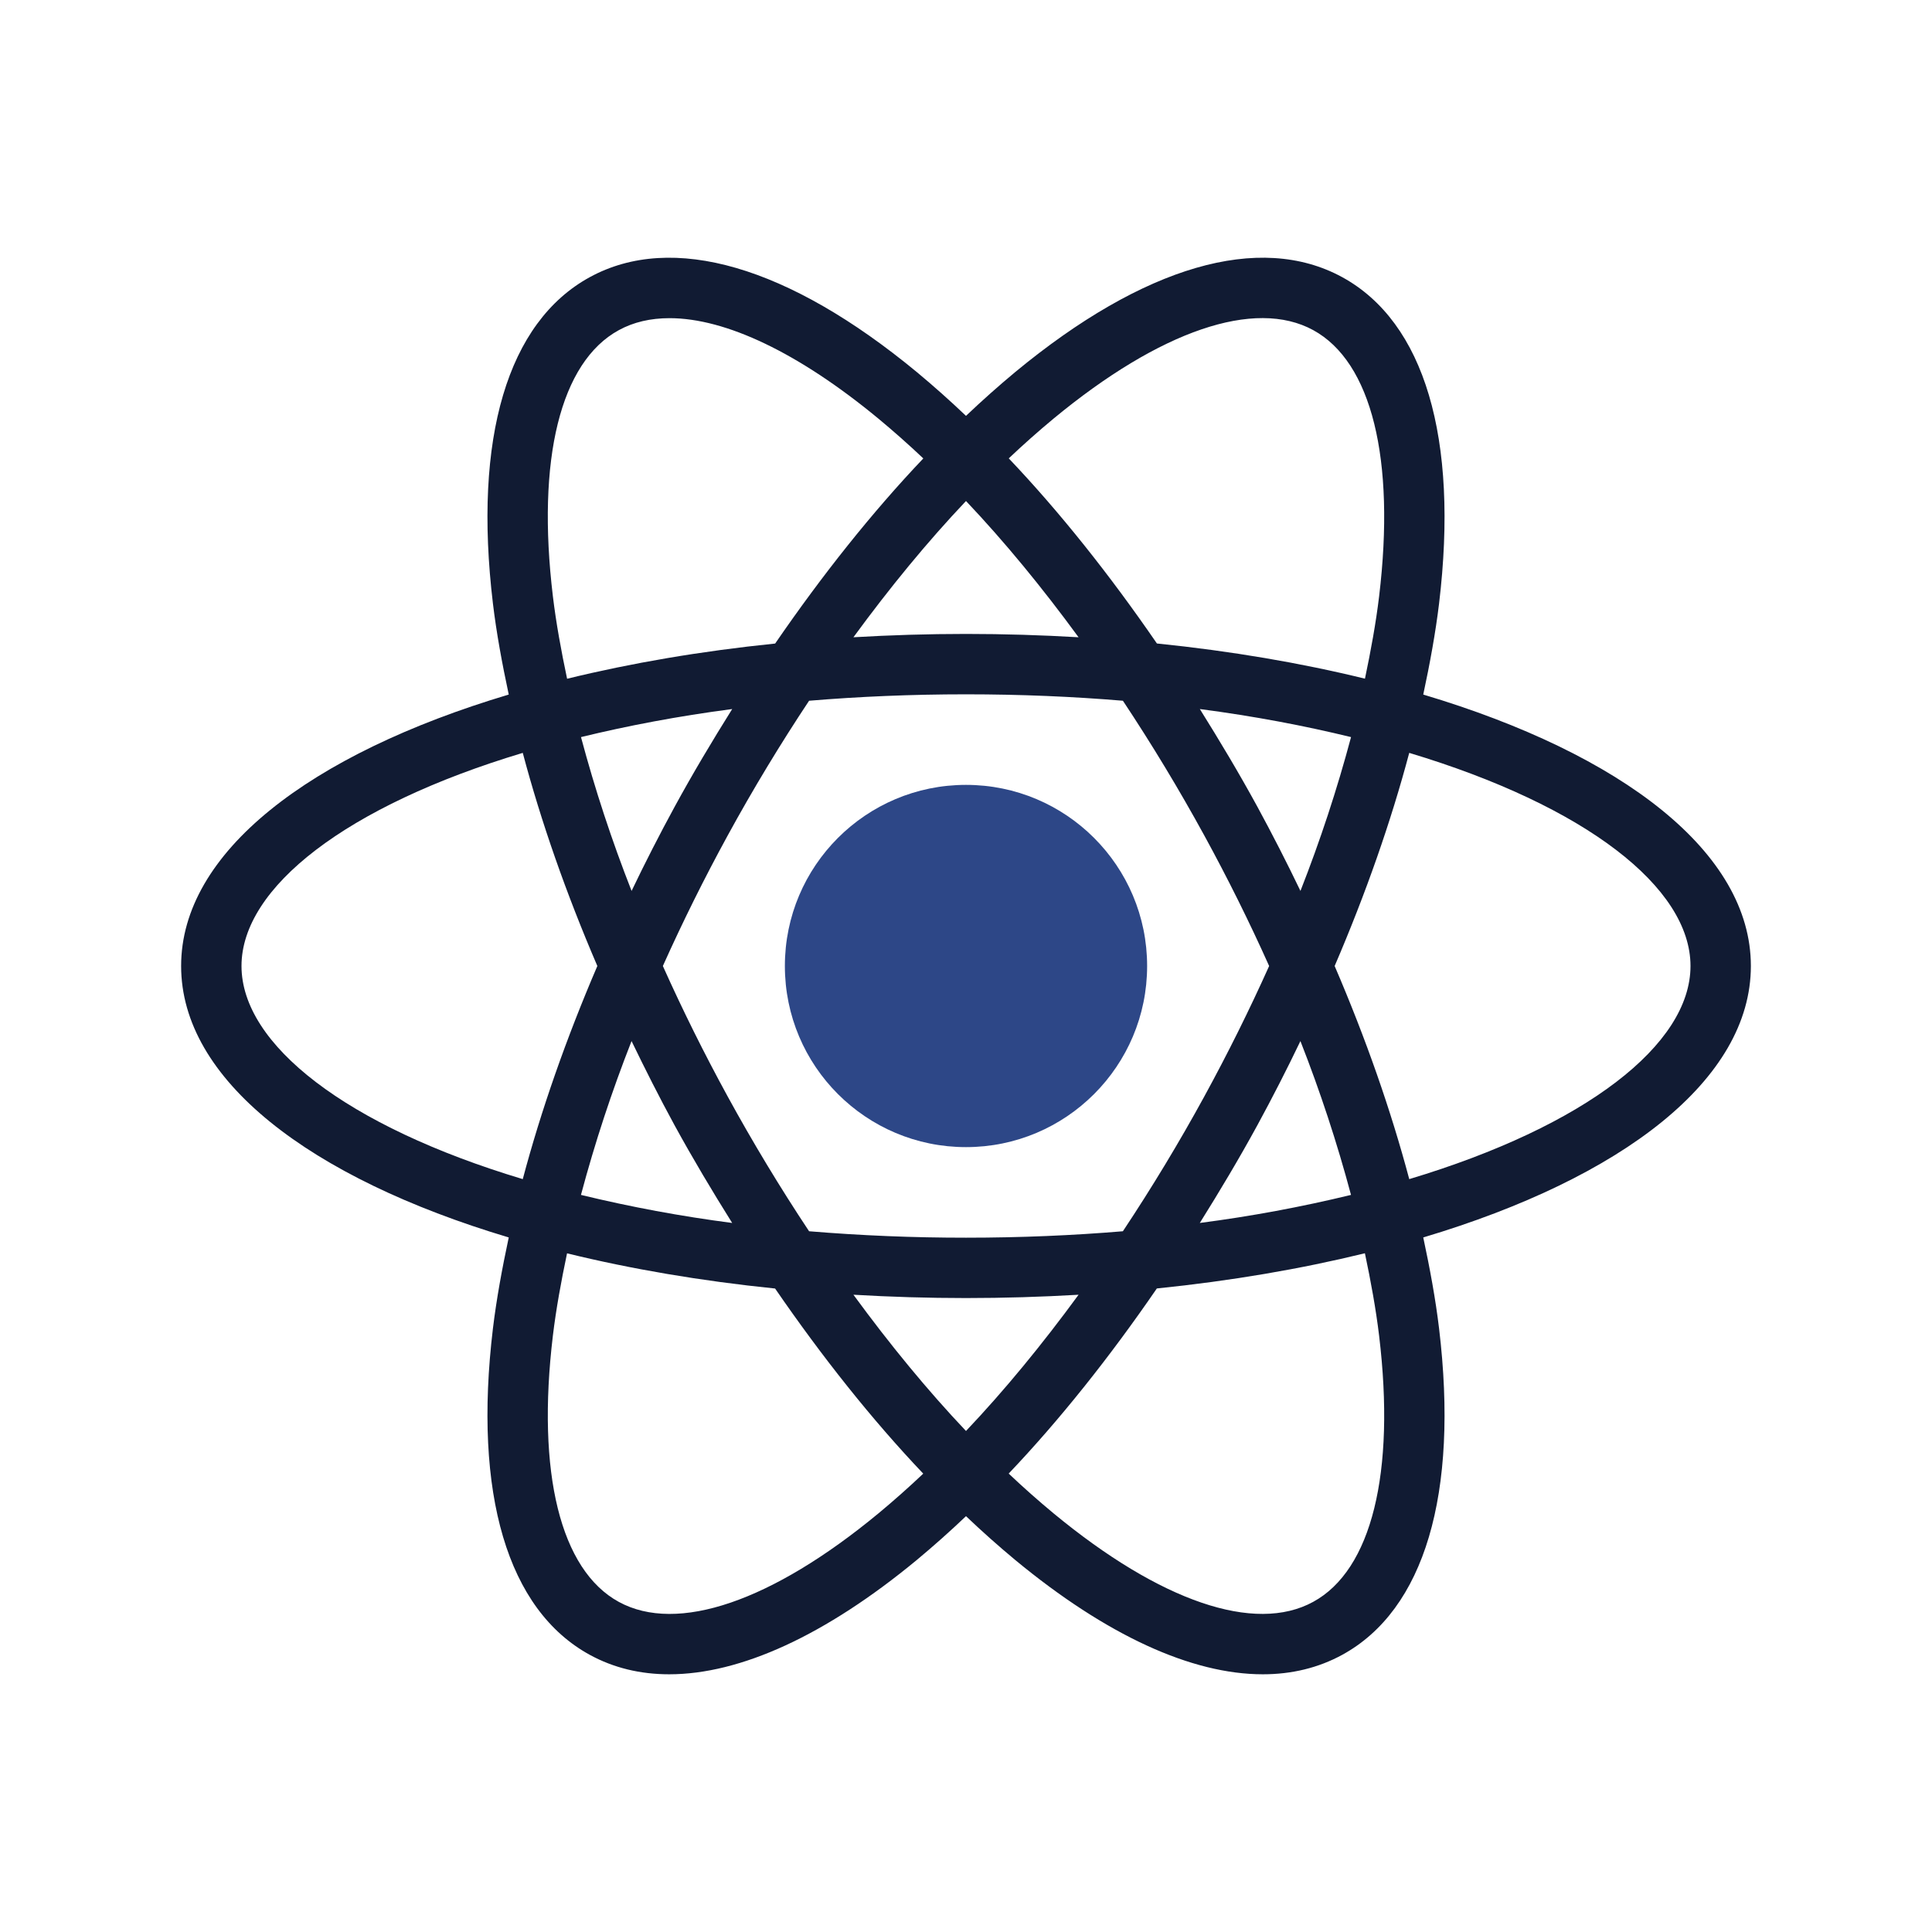
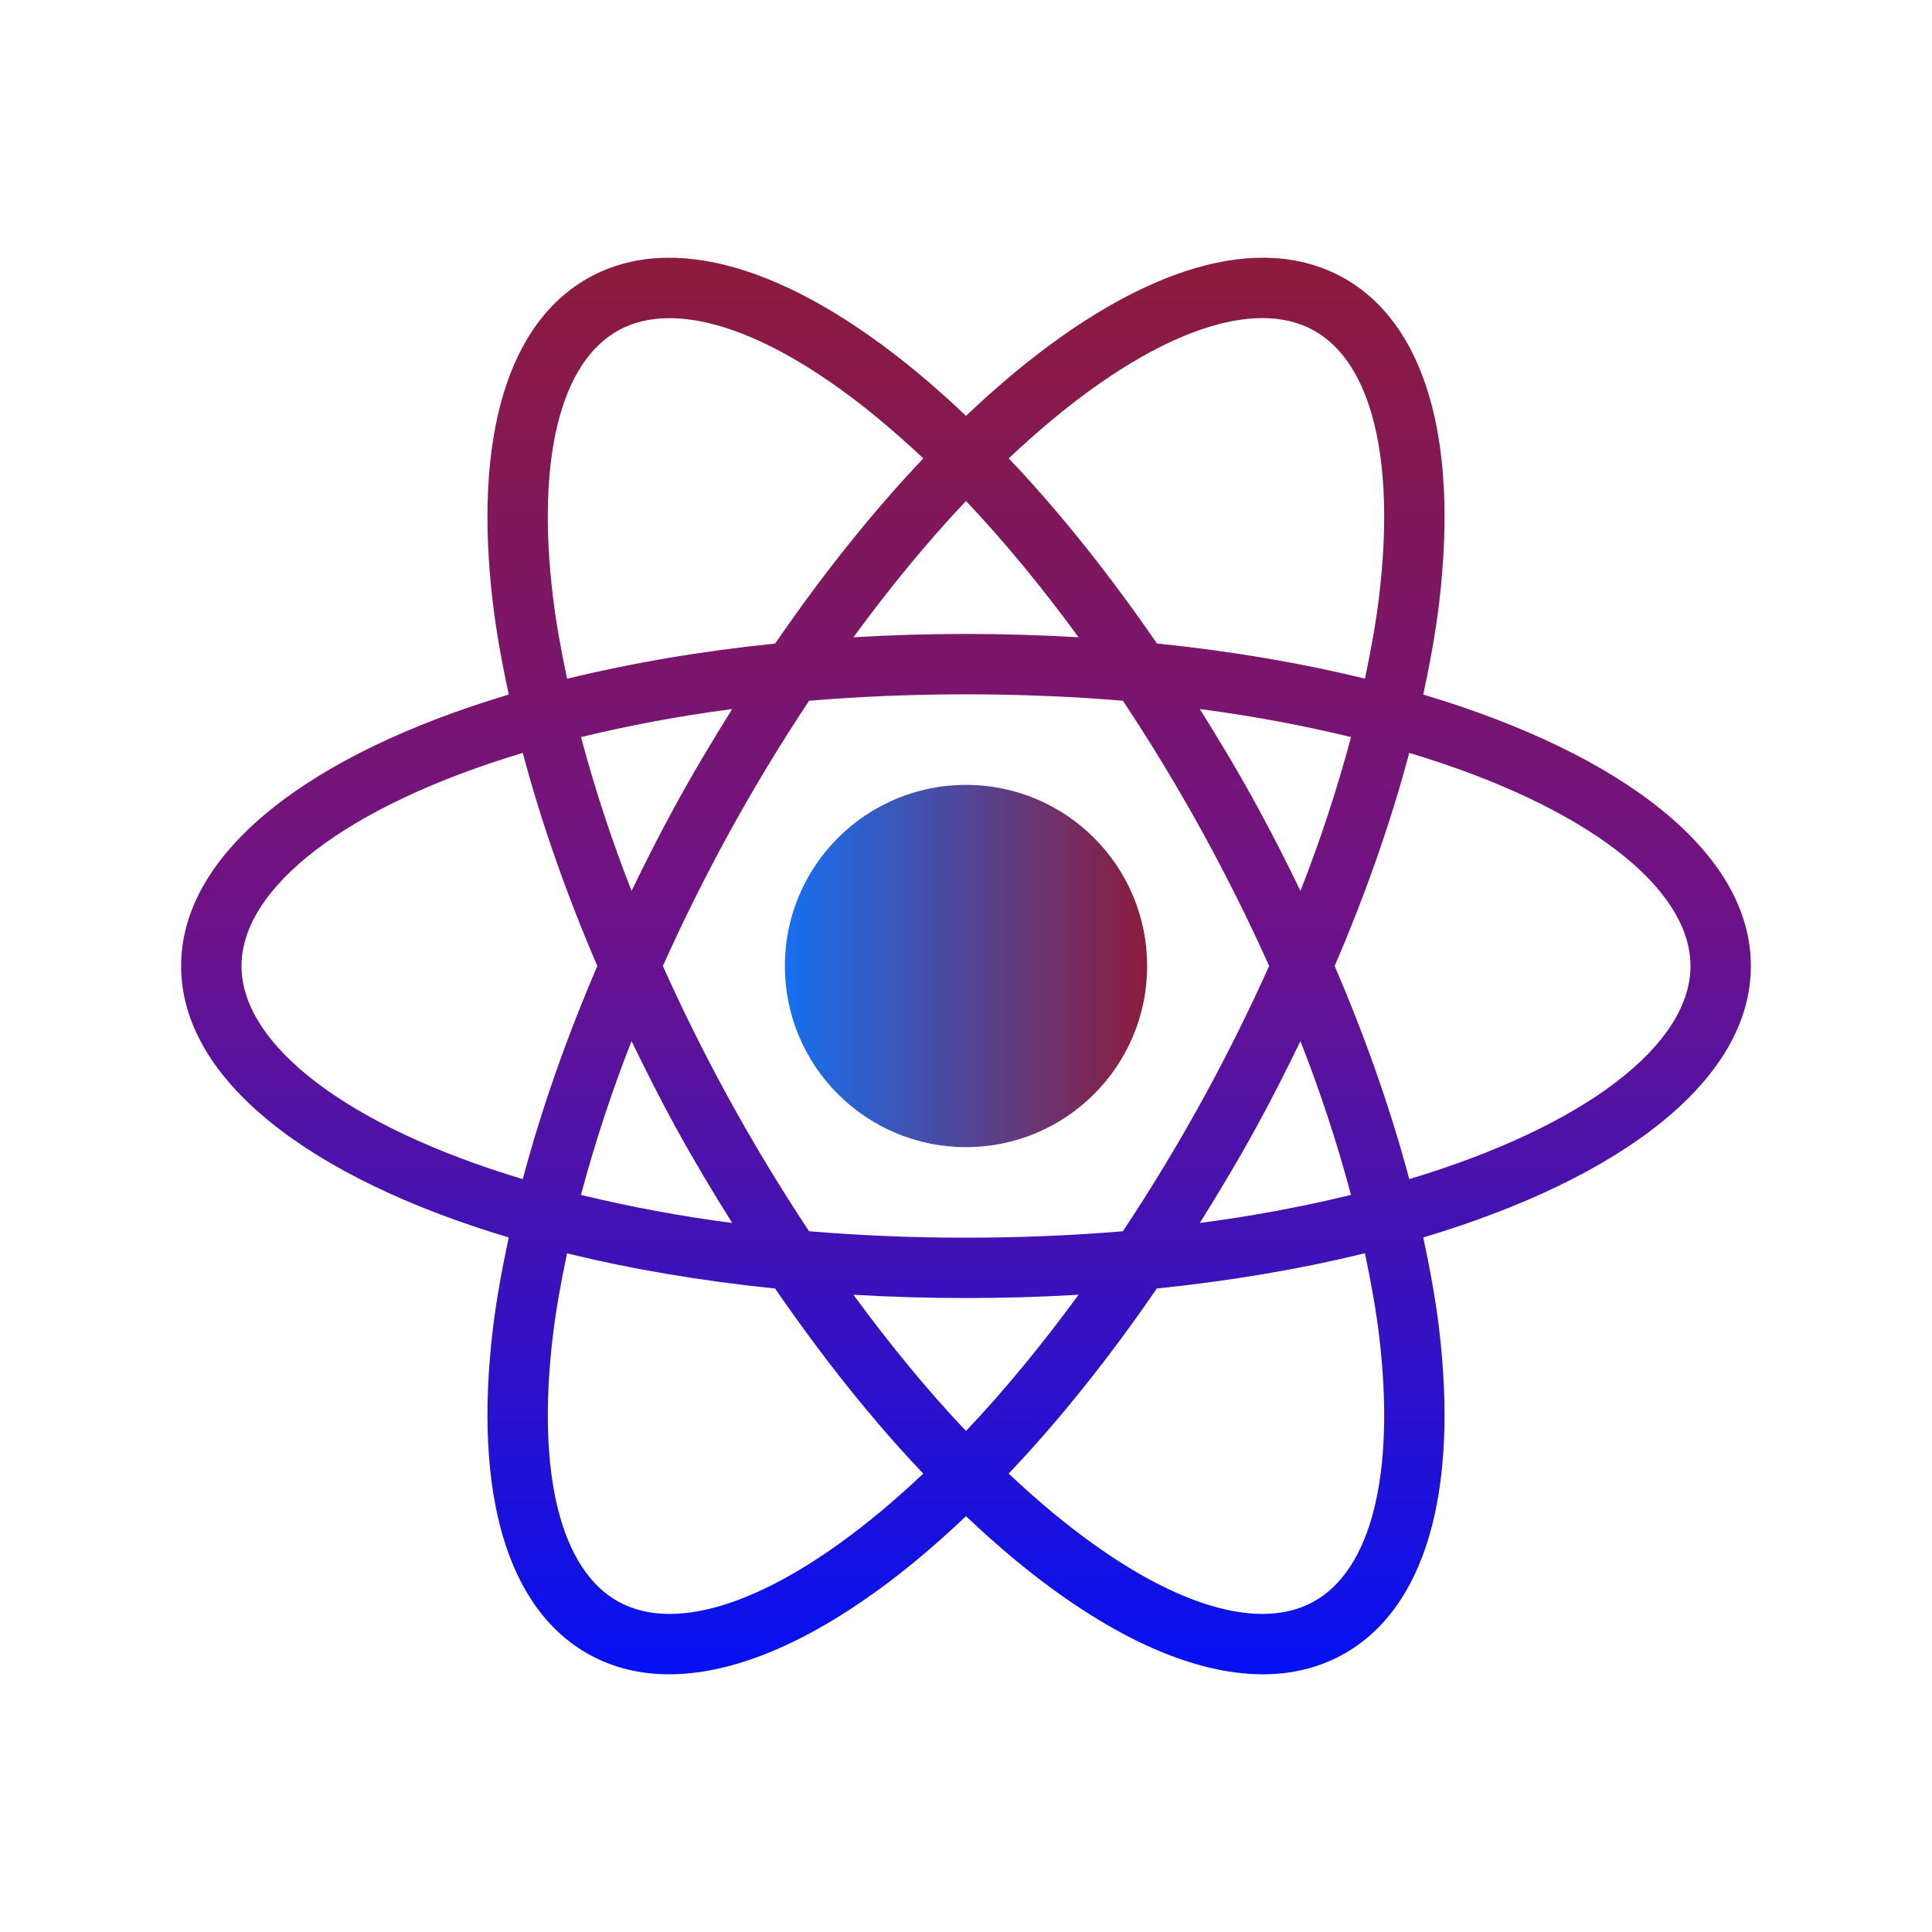
- <svg xmlns="http://www.w3.org/2000/svg" width="64" height="64" viewBox="0 0 172 172">
+ <svg xmlns="http://www.w3.org/2000/svg" width="172px" height="172px" viewBox="0 0 172 172" version="1.1">
  <defs>
-     <linearGradient x1="86" y1="67.76" x2="86" y2="98.69" gradientUnits="userSpaceOnUse" id="a">
-       <stop offset="0" stop-color="#2d4787" />
-       <stop offset="1" stop-color="#2d4787" />
+     <linearGradient x1="7.843971E-05" y1="0.5" x2="1" y2="0.5" id="gradient_1">
+       <stop offset="0" stop-color="#1670F0" />
+       <stop offset="1" stop-color="#8D1B3D" />
    </linearGradient>
-     <linearGradient x1="86" y1="19.957" x2="86" y2="143.62" gradientUnits="userSpaceOnUse" id="b">
-       <stop offset="0" stop-color="#111b33" />
-       <stop offset="1" stop-color="#111b33" />
+     <linearGradient x1="0.5" y1="0" x2="0.5" y2="1" id="gradient_2">
+       <stop offset="0" stop-color="#8D1B3D" />
+       <stop offset="0.457" stop-color="#6F1287" />
+       <stop offset="1" stop-color="#0511F2" />
    </linearGradient>
  </defs>
-   <g fill="none" stroke-miterlimit="10" font-family="none" font-weight="none" font-size="none" text-anchor="none" style="mix-blend-mode:normal">
-     <path d="M0 172V0h172v172z" />
-     <circle cx="32" cy="32" transform="scale(2.6875)" r="6" fill="url(#a)" />
-     <path d="M155.875 86c0-10.1-11.403-18.858-29.167-24.166.594-2.77 1.093-5.496 1.408-8.103 1.765-14.735-1.298-25.055-8.63-29.06-7.334-4.001-17.667-1-29.108 8.455A88.064 88.064 0 0 0 86 37.023a86.72 86.72 0 0 0-4.378-3.897c-11.44-9.454-21.78-12.454-29.108-8.455-7.332 4.002-10.395 14.322-8.63 29.06.312 2.61.815 5.332 1.408 8.103C27.528 67.142 16.125 75.9 16.125 86s11.403 18.858 29.167 24.166c-.593 2.77-1.093 5.496-1.408 8.103-1.765 14.735 1.298 25.055 8.63 29.06 2.12 1.158 4.488 1.728 7.063 1.728 6.334 0 13.913-3.459 22.045-10.18A88.064 88.064 0 0 0 86 134.98a86.725 86.725 0 0 0 4.378 3.897c8.132 6.721 15.711 10.18 22.046 10.18 2.574 0 4.944-.573 7.062-1.728 7.332-4.002 10.395-14.322 8.63-29.06-.312-2.61-.815-5.332-1.408-8.103C144.472 104.858 155.875 96.1 155.875 86zM93.799 37.265c9.487-7.84 17.912-10.715 23.11-7.877 5.198 2.835 7.334 11.475 5.87 23.698-.283 2.363-.734 4.827-1.261 7.334-5.69-1.394-11.906-2.459-18.522-3.133-4.203-6.114-8.64-11.694-13.19-16.48a81.771 81.771 0 0 1 3.993-3.542zm13.43 60.326a163.083 163.083 0 0 1-7.262 12.024c-4.437.37-9.1.573-13.967.573a167.9 167.9 0 0 1-13.97-.573 164.583 164.583 0 0 1-7.261-12.024A164.551 164.551 0 0 1 59.012 86a165.722 165.722 0 0 1 5.757-11.591c2.292-4.198 4.73-8.21 7.261-12.024 4.44-.37 9.103-.572 13.97-.572 4.867 0 9.53.201 13.97.572a164.583 164.583 0 0 1 7.261 12.024A164.558 164.558 0 0 1 112.988 86a165.767 165.767 0 0 1-5.76 11.591zm8.543-4.907a127.22 127.22 0 0 1 4.504 13.695 125.536 125.536 0 0 1-13.461 2.497c1.765-2.822 3.493-5.708 5.13-8.71a163.889 163.889 0 0 0 3.827-7.482zM86 127.396c-3.418-3.604-6.778-7.695-10.022-12.13 3.268.192 6.609.296 10.022.296 3.413 0 6.754-.104 10.022-.295-3.244 4.434-6.603 8.525-10.022 12.129zm-20.817-18.52a125.536 125.536 0 0 1-13.462-2.497 127.026 127.026 0 0 1 4.504-13.695c1.21 2.5 2.467 4.996 3.824 7.485 1.64 2.999 3.368 5.885 5.134 8.707zm-8.955-29.56a127.416 127.416 0 0 1-4.504-13.695c4.15-1.01 8.627-1.865 13.461-2.497-1.765 2.822-3.493 5.708-5.13 8.71a163.889 163.889 0 0 0-3.827 7.482zM86 44.604c3.418 3.604 6.778 7.695 10.022 12.13-3.268-.192-6.609-.297-10.022-.297-3.413 0-6.754.105-10.022.296C79.222 52.3 82.581 48.208 86 44.604zm25.948 27.23c-1.637-3-3.365-5.885-5.13-8.71 4.834.632 9.312 1.486 13.461 2.497a127.028 127.028 0 0 1-4.504 13.695 169.53 169.53 0 0 0-3.827-7.482zM49.222 53.09c-1.468-12.226.671-20.866 5.87-23.698 1.31-.718 2.829-1.067 4.517-1.067 4.998 0 11.497 3.082 18.592 8.944a81.772 81.772 0 0 1 3.999 3.544c-4.55 4.787-8.99 10.363-13.19 16.48-6.62.675-12.836 1.742-18.523 3.134-.532-2.51-.98-4.975-1.265-7.337zM21.5 86c0-6.987 9.326-14.252 25.04-18.974C48.167 73.151 50.4 79.534 53.18 86c-2.779 6.469-5.012 12.852-6.64 18.974C30.825 100.252 21.5 92.987 21.5 86zm56.7 48.735c-9.486 7.84-17.903 10.72-23.109 7.877-5.198-2.835-7.334-11.475-5.87-23.698.283-2.362.734-4.827 1.261-7.334 5.69 1.394 11.906 2.459 18.522 3.133 4.204 6.114 8.64 11.694 13.19 16.48a81.776 81.776 0 0 1-3.993 3.542zm44.578-15.824c1.468 12.226-.671 20.866-5.87 23.698-5.197 2.847-13.62-.037-23.109-7.877a81.772 81.772 0 0 1-3.999-3.544c4.55-4.787 8.99-10.363 13.19-16.48 6.62-.675 12.836-1.742 18.523-3.134.532 2.51.98 4.975 1.265 7.337zm2.683-13.937c-1.63-6.125-3.862-12.508-6.641-18.974 2.779-6.469 5.012-12.852 6.64-18.974C141.175 71.748 150.5 79.013 150.5 86s-9.326 14.252-25.04 18.974z" fill="url(#b)" />
+   <g id="c-val-4">
+     <g id="Group">
+       <path d="M0 172L0 0L172 0L172 172L0 172Z" id="Shape" fill="none" stroke="none" />
+       <path d="M0 6C0 2.686 2.686 0 6 0C9.314 0 12 2.686 12 6C12 9.314 9.314 12 6 12C2.686 12 0 9.314 0 6Z" transform="matrix(2.6875 0 0 2.6875 69.875 69.875)" id="Circle" fill="url(#gradient_1)" stroke="none" />
+       <path d="M139.75 63.057C139.75 52.957 128.347 44.199 110.583 38.891C111.177 36.121 111.676 33.395 111.991 30.788C113.756 16.053 110.693 5.733 103.361 1.728C96.027 -2.273 85.694 0.728 74.253 10.183C72.751 11.433 71.291 12.732 69.875 14.08C68.46 12.732 67 11.432 65.497 10.182C54.057 0.729 43.717 -2.271 36.389 1.728C29.057 5.73 25.994 16.05 27.759 30.788C28.071 33.398 28.574 36.12 29.167 38.891C11.403 44.199 0 52.957 0 63.057C0 73.157 11.403 81.915 29.167 87.223C28.574 89.993 28.074 92.719 27.759 95.326C25.994 110.061 29.057 120.381 36.389 124.386C38.509 125.544 40.877 126.114 43.452 126.114C49.786 126.114 57.365 122.655 65.497 115.934C66.999 114.684 68.459 113.384 69.875 112.037C71.29 113.385 72.75 114.684 74.253 115.934C82.385 122.655 89.964 126.114 96.299 126.114C98.873 126.114 101.243 125.541 103.361 124.386C110.693 120.384 113.756 110.064 111.991 95.326C111.679 92.716 111.176 89.994 110.583 87.223C128.347 81.915 139.75 73.157 139.75 63.057ZM100.784 6.445C95.586 3.607 87.161 6.482 77.674 14.322C76.305 15.459 74.973 16.64 73.681 17.864C78.231 22.65 82.668 28.23 86.871 34.344C93.487 35.018 99.703 36.083 105.393 37.477C105.92 34.97 106.371 32.506 106.654 30.143C108.118 17.92 105.982 9.28 100.784 6.445ZM38.967 6.449C33.768 9.281 31.629 17.921 33.097 30.147C33.382 32.509 33.83 34.974 34.362 37.484C40.049 36.092 46.265 35.025 52.885 34.35C57.085 28.233 61.525 22.657 66.075 17.869C64.781 16.645 63.447 15.463 62.076 14.326C54.981 8.464 48.482 5.382 43.484 5.382C41.796 5.382 40.277 5.731 38.967 6.449ZM79.897 33.791C76.653 29.356 73.293 25.265 69.875 21.661C66.456 25.265 63.097 29.357 59.853 33.79C63.121 33.599 66.462 33.494 69.875 33.494C73.288 33.494 76.629 33.599 79.897 33.791ZM91.104 74.648C88.857 78.758 86.434 82.77 83.842 86.672C79.405 87.042 74.742 87.245 69.875 87.245C65.212 87.248 60.552 87.057 55.905 86.672C53.315 82.769 50.892 78.757 48.644 74.647C46.574 70.861 44.653 66.994 42.887 63.056C44.654 59.119 46.575 55.253 48.644 51.465C50.936 47.268 53.374 43.256 55.905 39.442C60.345 39.072 65.008 38.87 69.875 38.87C74.742 38.87 79.405 39.071 83.845 39.442C86.435 43.345 88.858 47.356 91.106 51.466C93.176 55.253 95.097 59.119 96.863 63.057C95.095 66.994 93.173 70.86 91.103 74.648L91.104 74.648ZM40.103 56.373C38.344 51.896 36.841 47.324 35.599 42.678C39.749 41.668 44.226 40.813 49.06 40.181C47.295 43.003 45.567 45.889 43.93 48.891C42.591 51.352 41.315 53.846 40.103 56.373L40.103 56.373ZM95.823 48.891C94.186 45.891 92.458 43.006 90.693 40.181C95.527 40.813 100.005 41.667 104.154 42.678C102.913 47.324 101.409 51.897 99.65 56.373C98.436 53.847 97.16 51.353 95.823 48.891ZM5.375 63.057C5.375 56.07 14.701 48.805 30.415 44.083C32.042 50.208 34.275 56.591 37.055 63.057C34.276 69.526 32.043 75.909 30.415 82.031C14.7 77.309 5.375 70.044 5.375 63.057ZM109.336 82.03L109.336 82.031L109.335 82.031L109.336 82.03ZM109.336 82.03C125.049 77.308 134.375 70.043 134.375 63.057C134.375 56.07 125.05 48.805 109.335 44.083C107.707 50.205 105.474 56.588 102.695 63.057C105.474 69.522 107.706 75.905 109.336 82.03ZM104.151 83.436C102.91 78.789 101.406 74.217 99.647 69.741L99.647 69.741C98.435 72.267 97.159 74.762 95.82 77.223C94.183 80.225 92.455 83.111 90.69 85.933C95.219 85.346 99.713 84.512 104.151 83.436ZM35.596 83.436C40.035 84.512 44.529 85.346 49.058 85.933C47.292 83.111 45.564 80.225 43.924 77.226C42.567 74.737 41.31 72.241 40.1 69.741C38.341 74.217 36.837 78.789 35.596 83.436ZM106.653 95.968C108.121 108.194 105.982 116.834 100.783 119.666C95.586 122.513 87.163 119.629 77.674 111.789C76.303 110.651 74.969 109.469 73.675 108.245C78.225 103.458 82.665 97.882 86.865 91.765C93.485 91.09 99.701 90.023 105.388 88.631C105.92 91.141 106.368 93.606 106.653 95.968ZM38.966 119.669C44.172 122.512 52.589 119.632 62.075 111.792L62.076 111.792C63.445 110.655 64.777 109.473 66.069 108.25C61.519 103.464 57.083 97.884 52.879 91.77C46.263 91.096 40.047 90.031 34.357 88.637C33.83 91.144 33.379 93.609 33.096 95.971C31.632 108.194 33.768 116.834 38.966 119.669ZM69.875 104.453C66.457 100.849 63.097 96.758 59.853 92.323C63.121 92.515 66.462 92.619 69.875 92.619C73.288 92.619 76.629 92.515 79.897 92.324C76.653 96.758 73.294 100.849 69.875 104.453Z" transform="translate(16.125 22.94336)" id="Shape" fill="url(#gradient_2)" fill-rule="evenodd" stroke="none" />
+     </g>
  </g>
</svg>
